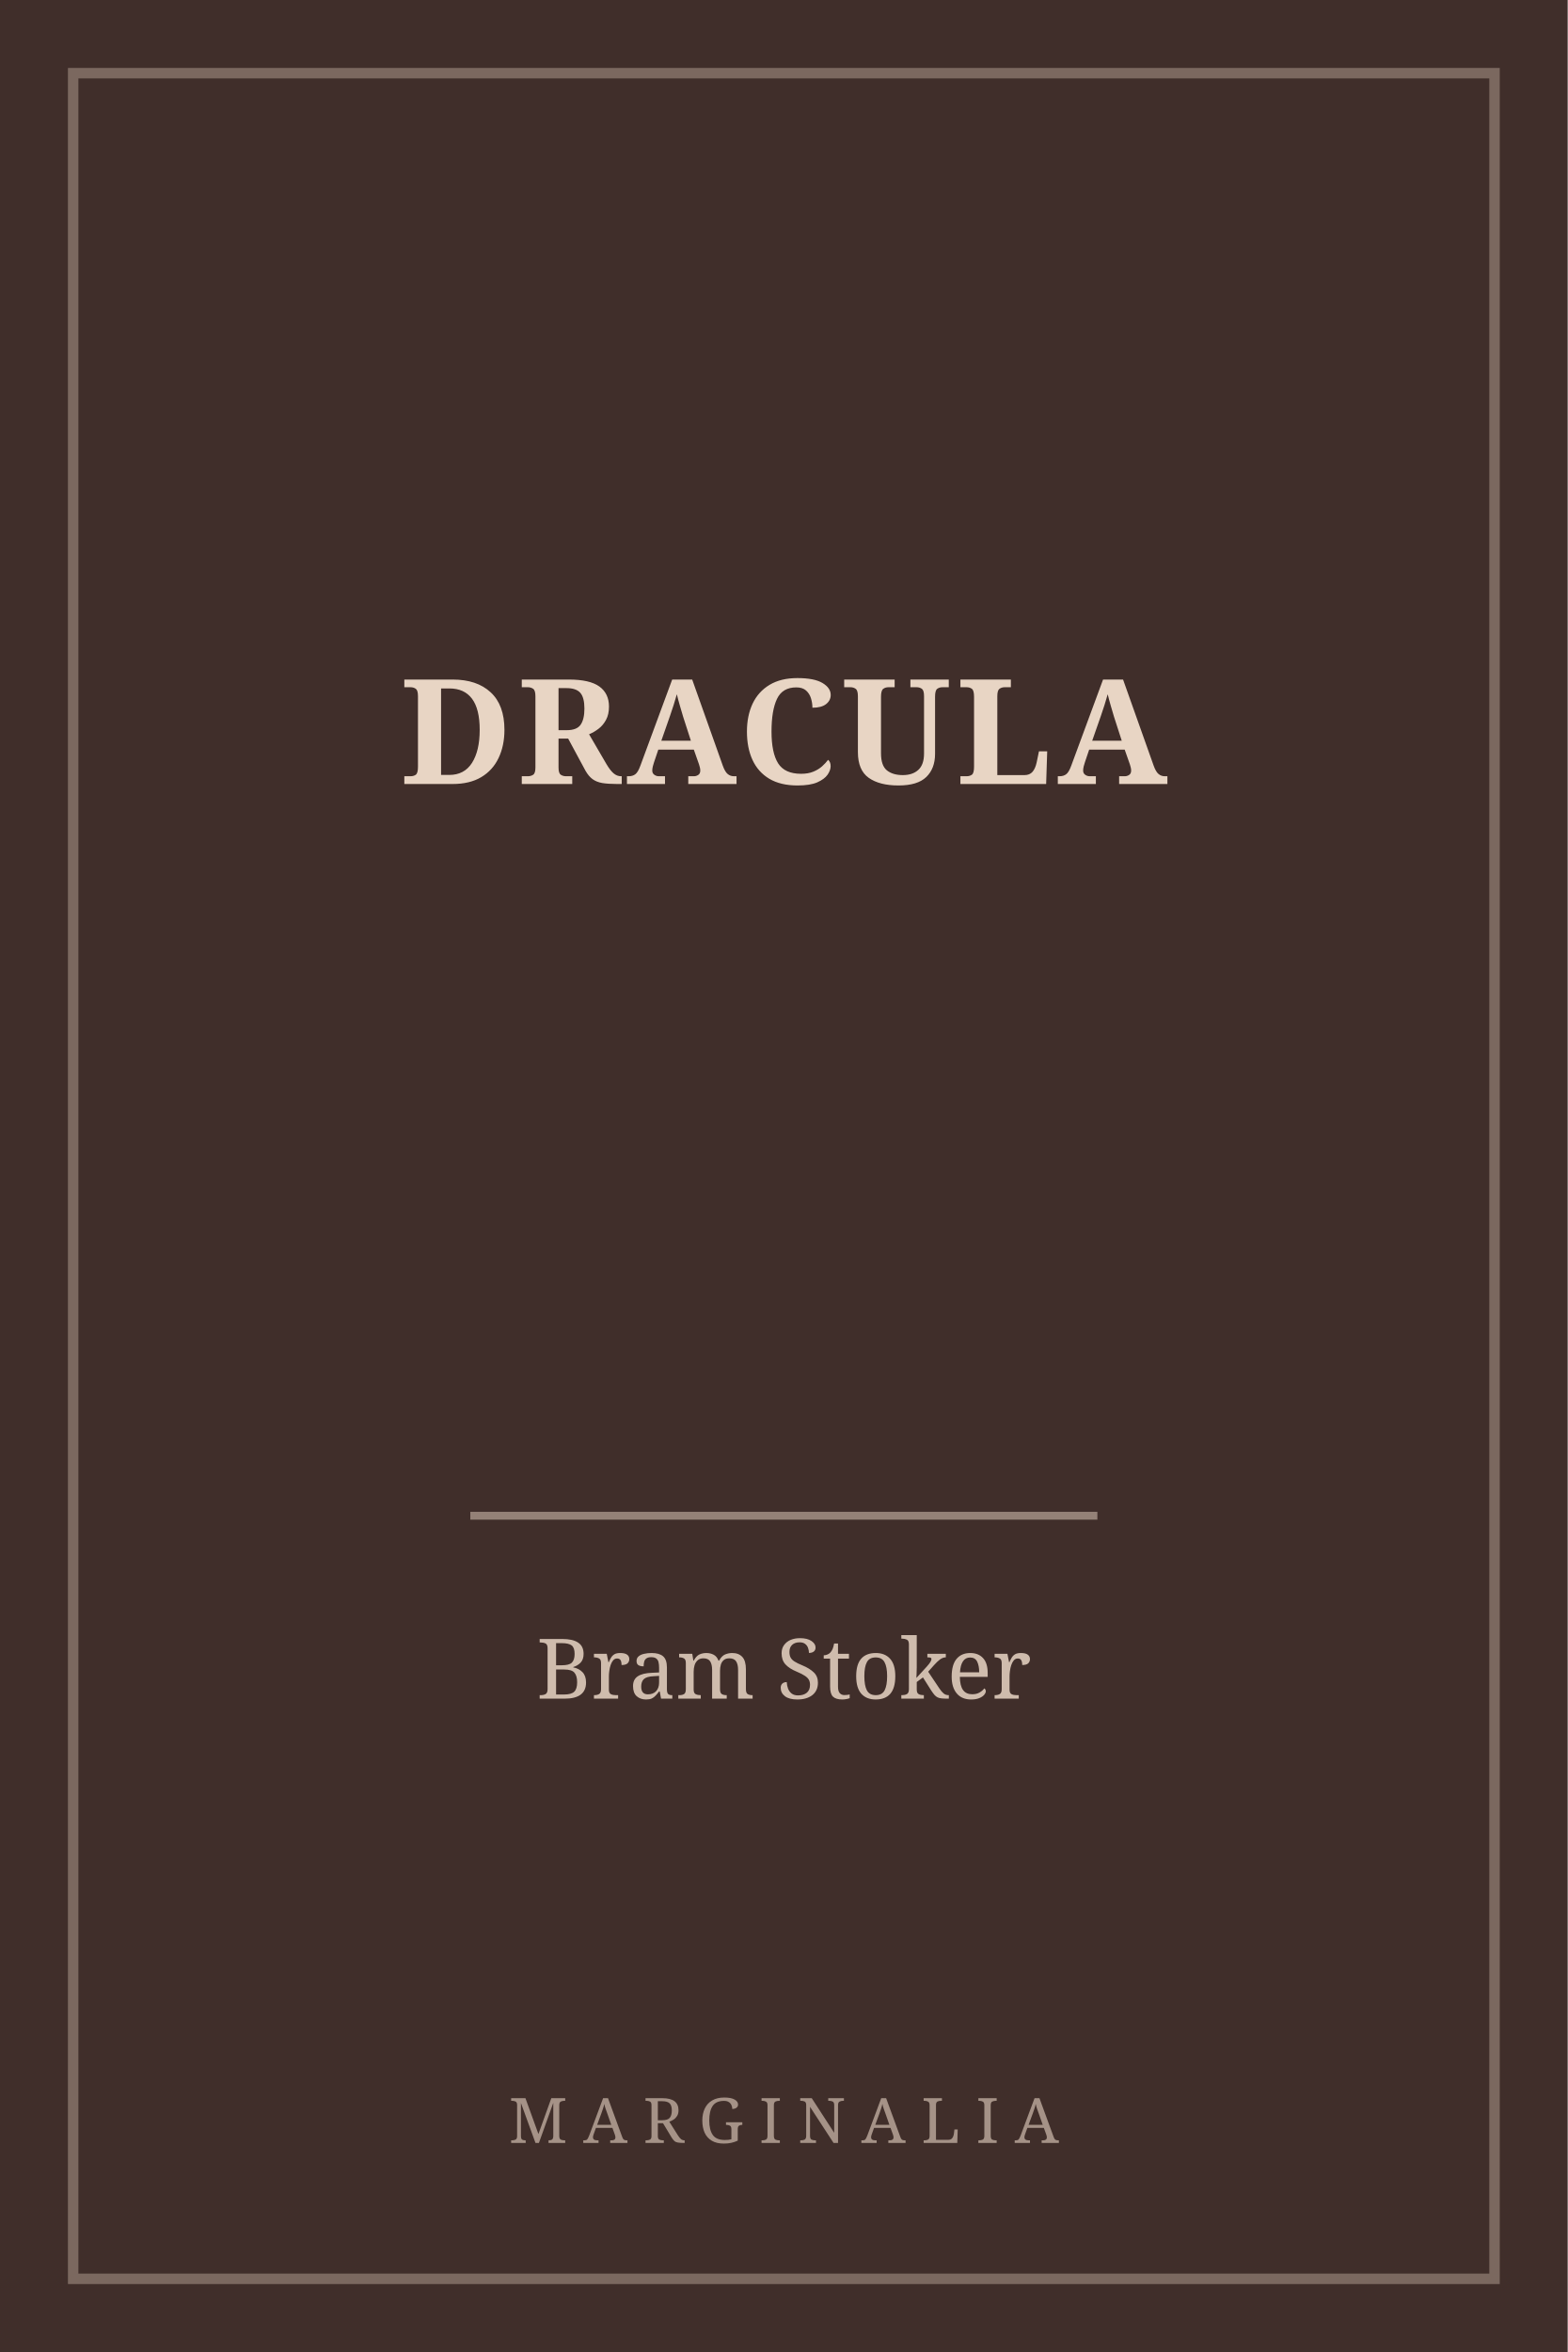
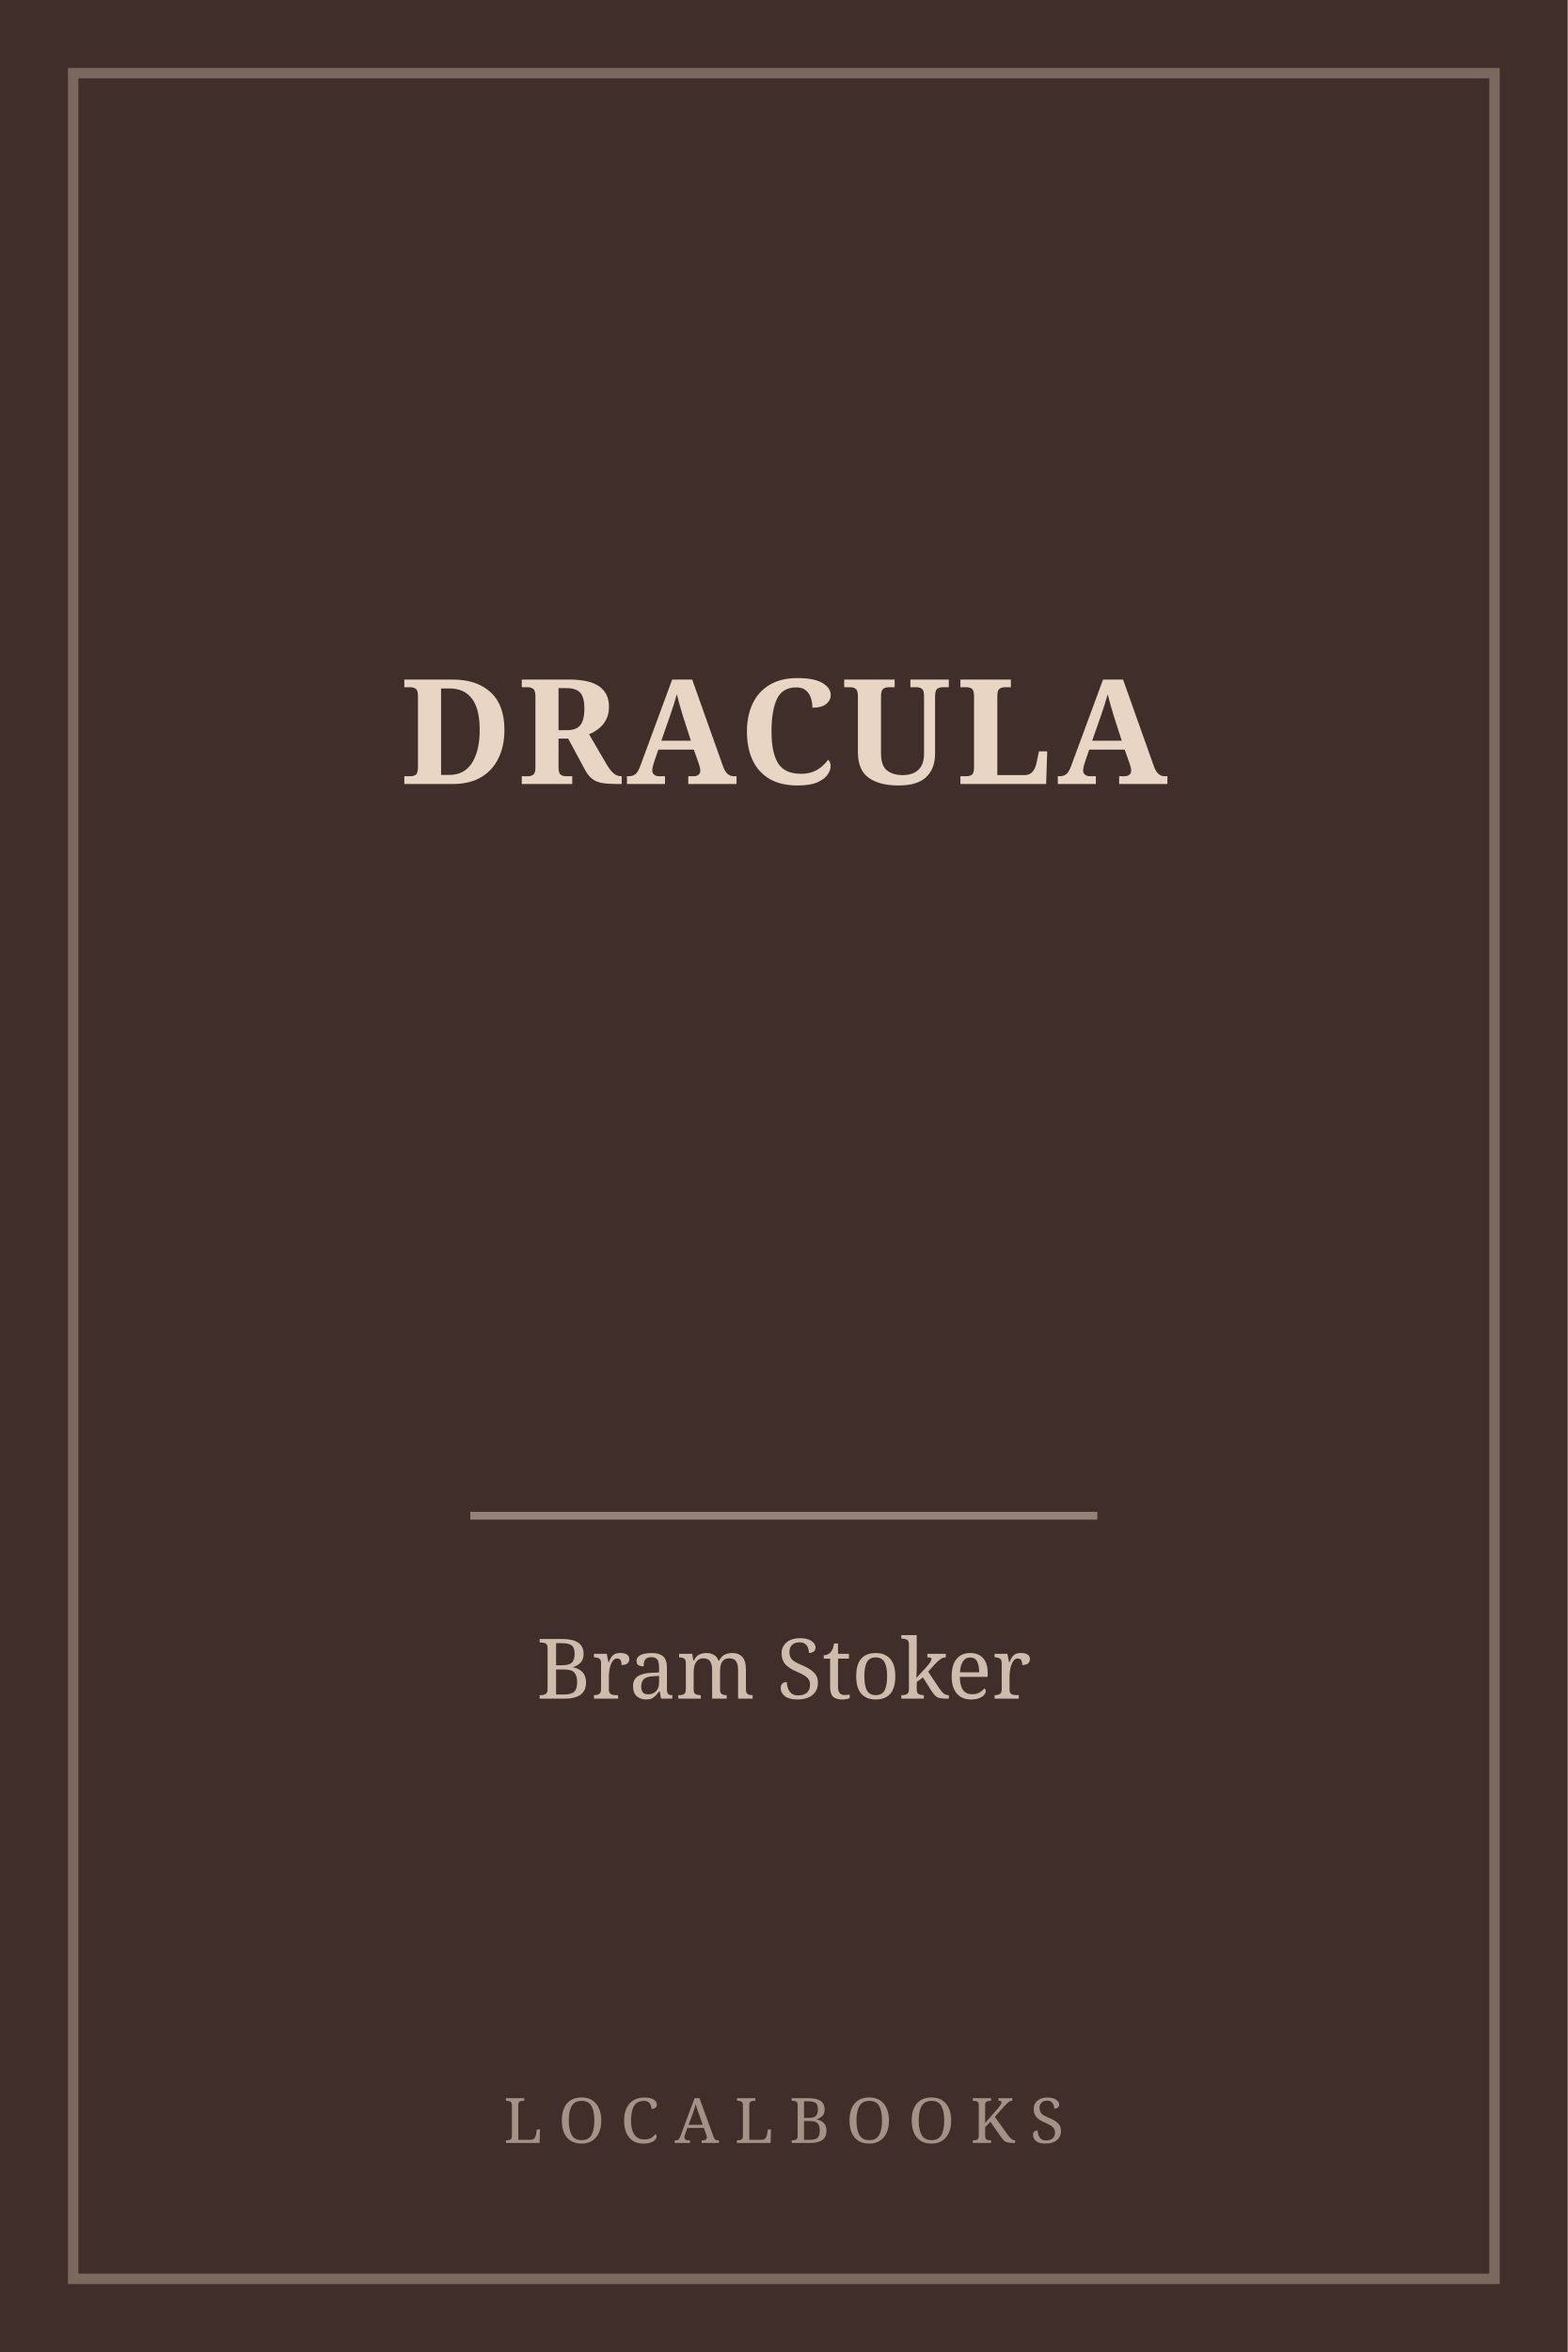
<svg xmlns="http://www.w3.org/2000/svg" width="300" height="450" viewBox="0 0 300 450">
  <rect width="300" height="450" fill="#402e2a" />
  <rect x="14" y="14" width="272" height="422" fill="none" stroke="#e8d5c4" stroke-opacity="0.35" stroke-width="2" />
  <text x="150" y="150" font-family="Georgia, serif" font-size="28" font-weight="bold" fill="#e8d5c4" text-anchor="middle" letter-spacing="1">
    <tspan x="150" dy="0">DRACULA</tspan>
  </text>
  <line x1="90" y1="290" x2="210" y2="290" stroke="#e8d5c4" stroke-opacity="0.5" stroke-width="1.5" />
  <text x="150" y="325" font-family="Georgia, serif" font-size="16" fill="#e8d5c4" fill-opacity="0.85" text-anchor="middle">Bram Stoker</text>
-   <text x="150" y="410" font-family="Georgia, serif" font-size="12" fill="#e8d5c4" fill-opacity="0.6" text-anchor="middle" letter-spacing="3">MARGINALIA</text>
+   <text x="150" y="410" font-family="Georgia, serif" font-size="12" fill="#e8d5c4" fill-opacity="0.6" text-anchor="middle" letter-spacing="3">LOCALBOOKS</text>
</svg>
